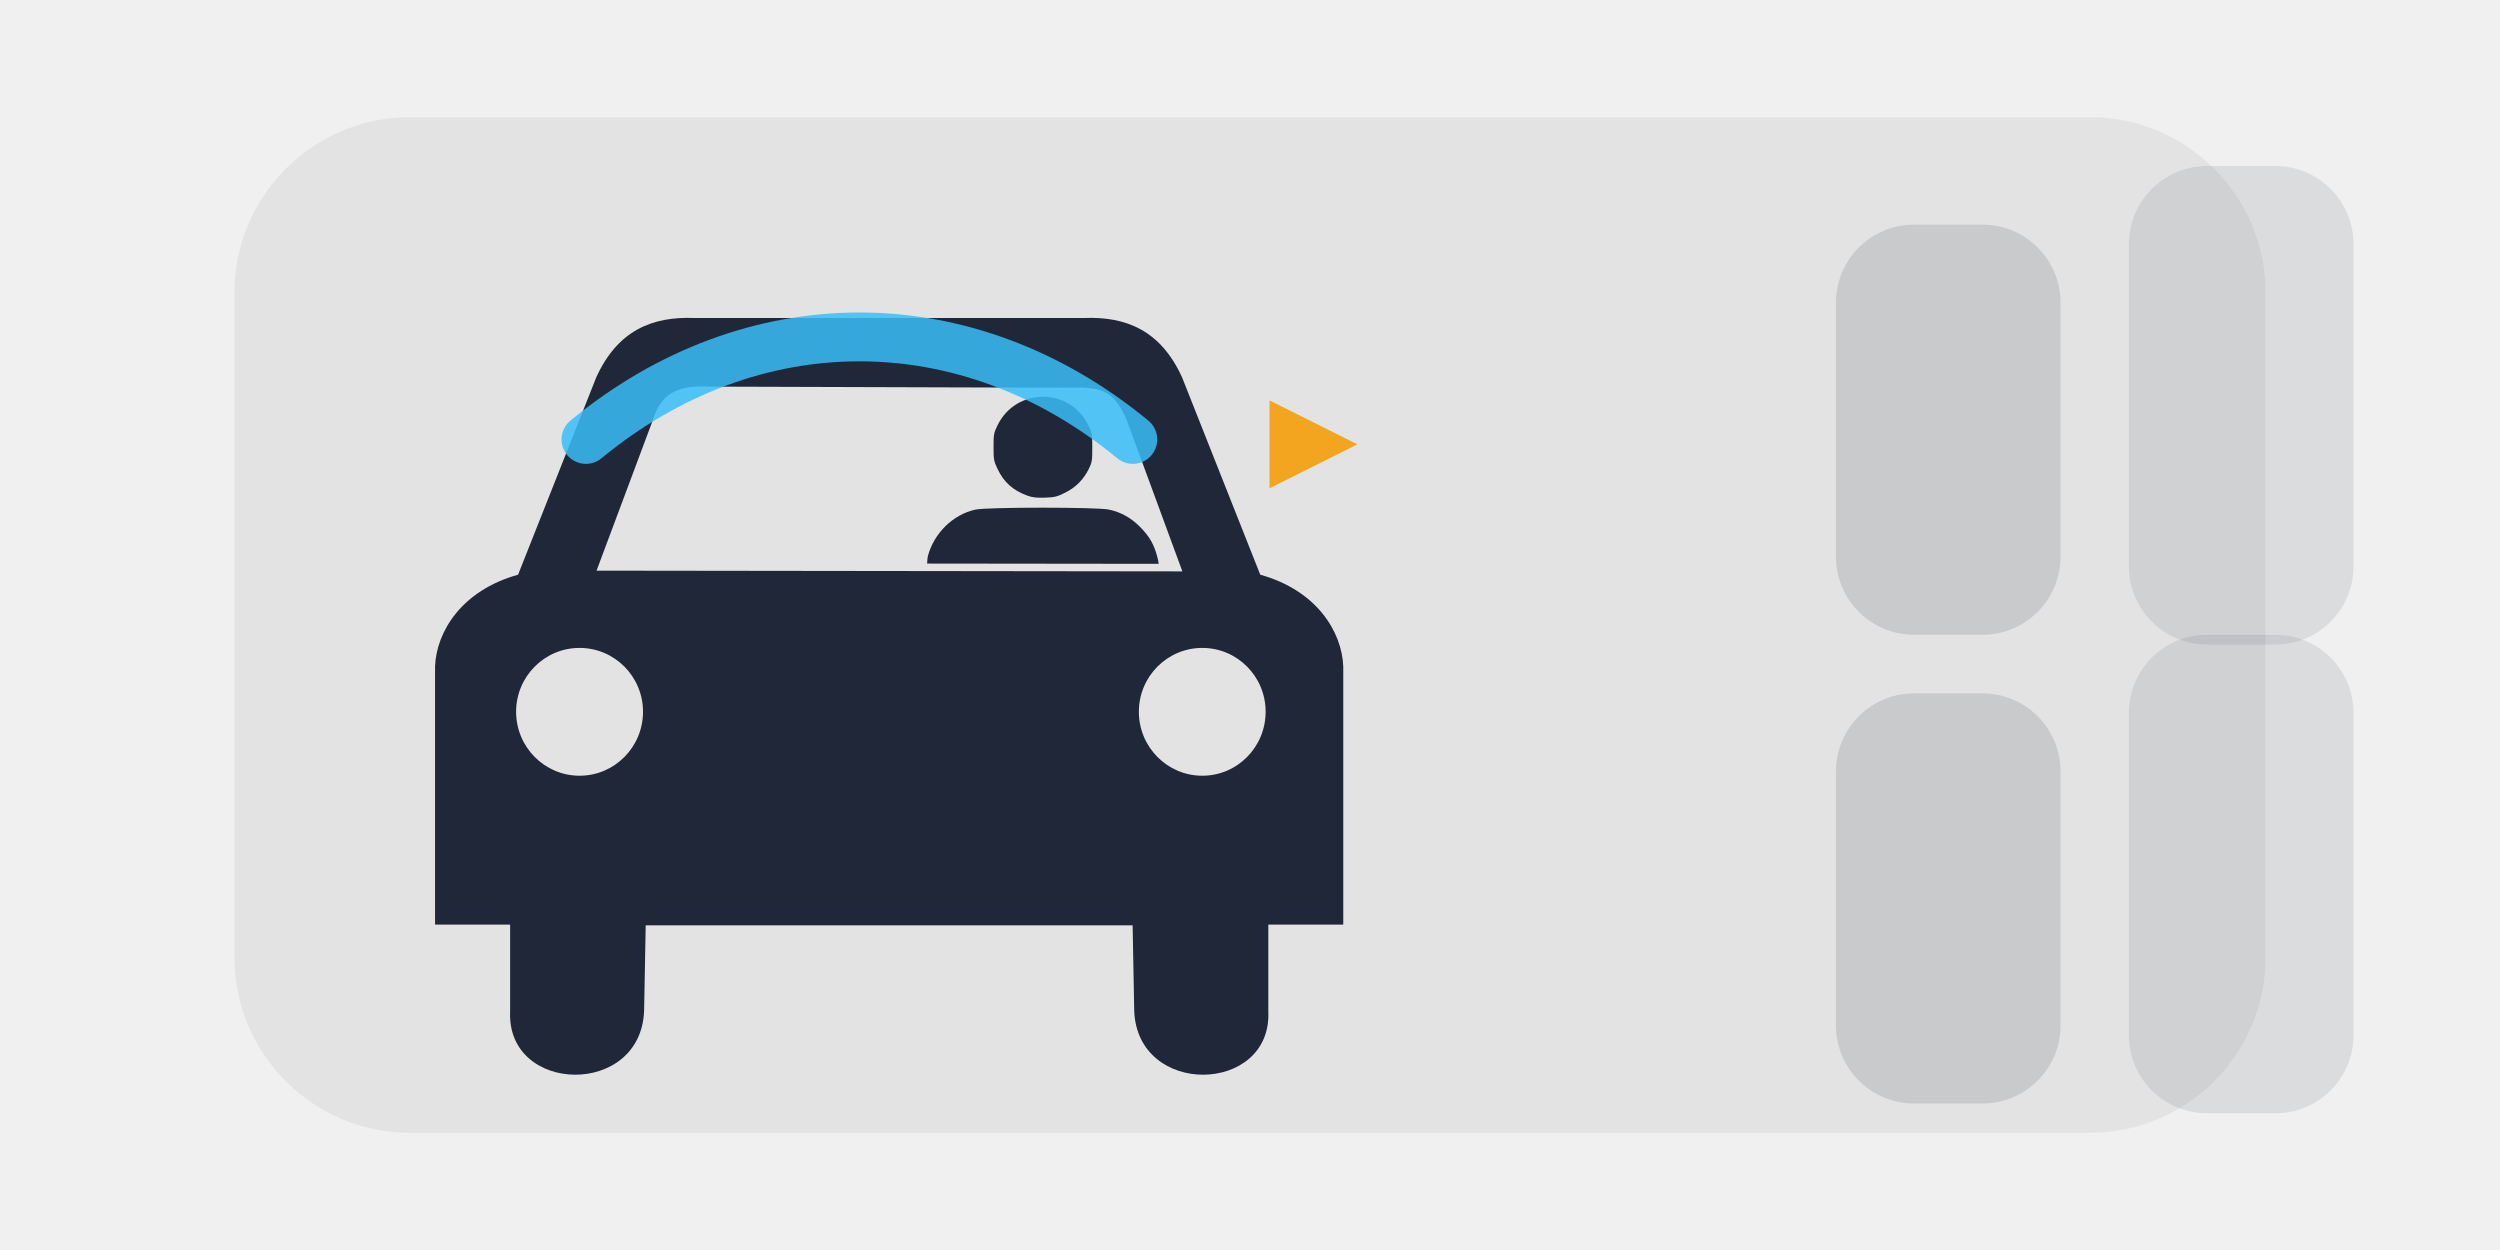
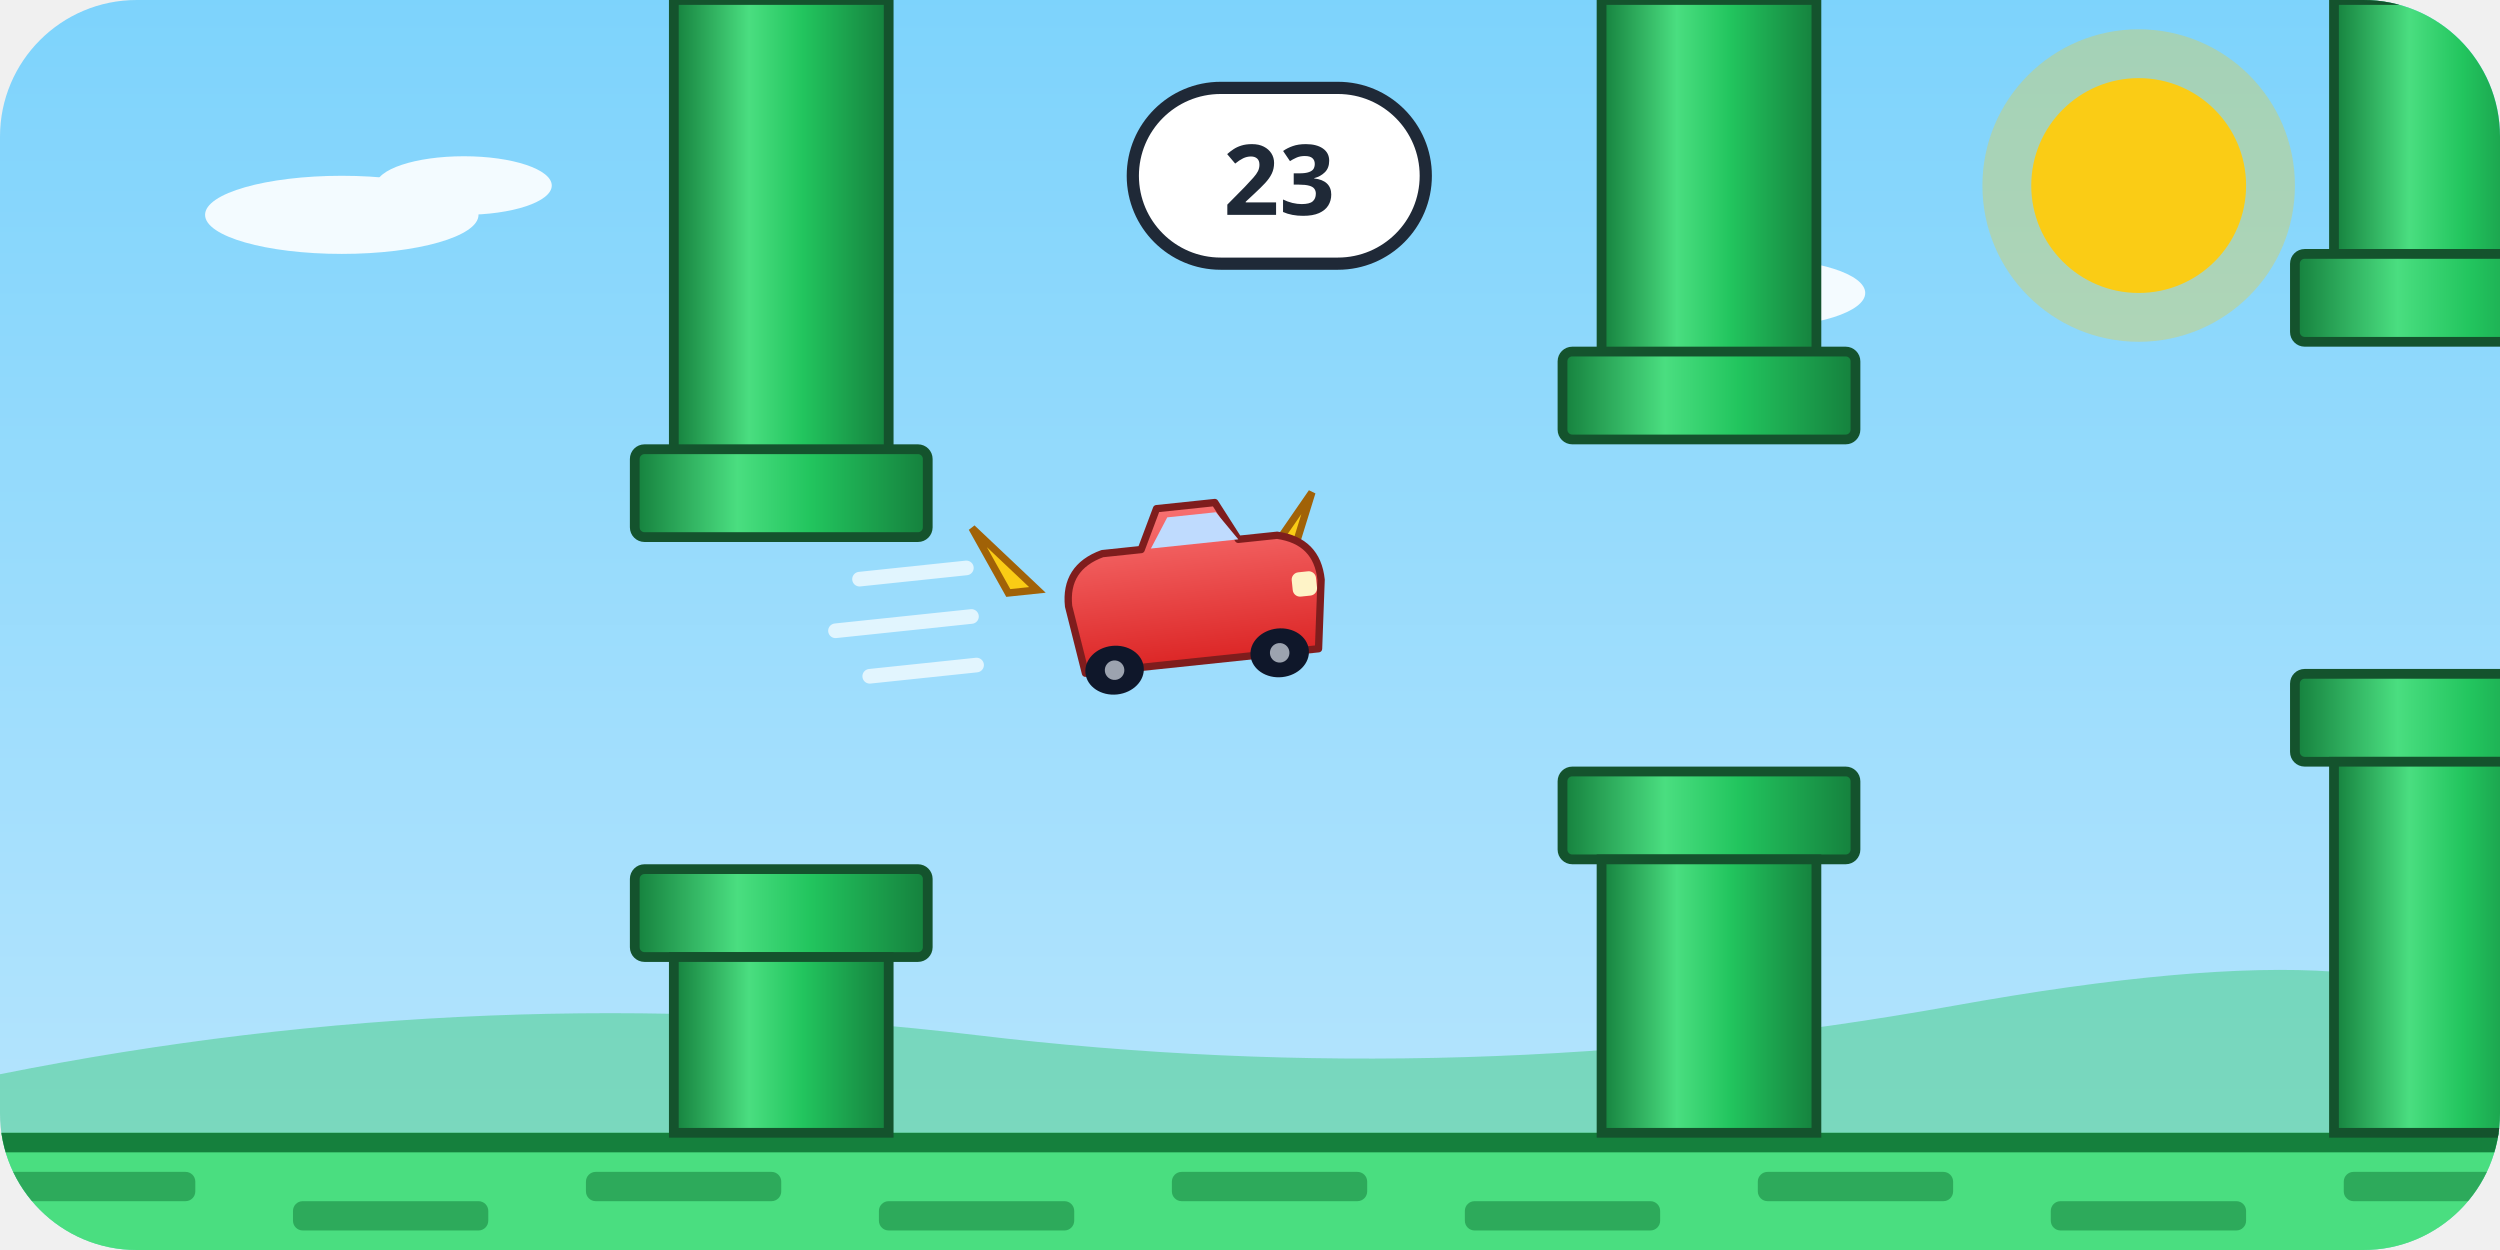
- <svg xmlns="http://www.w3.org/2000/svg" viewBox="0 0 512 256" role="img" aria-label="Flappy car preview">
-   <rect x="48" y="24" width="416" height="208" rx="36" fill="#0f172a" opacity="0.06" />
-   <g opacity="0.9">
-     <rect x="376" y="46" width="46" height="84" rx="16" fill="#0f172a" opacity="0.14" />
-     <rect x="376" y="142" width="46" height="84" rx="16" fill="#0f172a" opacity="0.14" />
-     <rect x="436" y="34" width="46" height="98" rx="16" fill="#0f172a" opacity="0.10" />
-     <rect x="436" y="130" width="46" height="98" rx="16" fill="#0f172a" opacity="0.10" />
-   </g>
-   <g transform="translate(86 62) scale(0.62)" opacity="0.92">
-     <g transform="translate(2.441785,-204.5661)" style="fill:#0f172a;fill-opacity:1;stroke:none">
-       <path d="M -53.583,-415.359 C -67.309,-415.844 -79.137,-411.403 -86.432,-395.452 L -112.768,-329.507 C -131.957,-324.217 -140.311,-310.279 -140.753,-298.843 L -140.753,-212.497 L -115.447,-212.497 L -115.447,-183.44 C -116.673,-155.748 -71.29,-154.678 -70.275,-183.729 L -69.739,-212.25 L 94.421,-212.25 L 94.957,-183.729 C 95.972,-154.678 141.396,-155.748 140.17,-183.44 L 140.17,-212.497 L 165.435,-212.497 L 165.435,-298.843 C 164.992,-310.279 156.639,-324.217 137.45,-329.507 L 111.113,-395.452 C 103.819,-411.403 91.991,-415.844 78.265,-415.359 L -53.583,-415.359 z M -50.574,-392.484 C -49.426,-392.49 -48.216,-392.451 -46.989,-392.402 L 72.082,-392.031 C 82.98,-392.285 87.602,-392.03 92.237,-381.727 L 111.196,-330.62 L -86.308,-330.867 L -67.555,-380.614 C -64.631,-390.572 -58.611,-392.44 -50.574,-392.484 z M -92.037,-305.025 C -80.233,-305.025 -70.646,-295.479 -70.646,-283.676 C -70.646,-271.872 -80.233,-262.285 -92.037,-262.285 C -103.84,-262.285 -113.428,-271.872 -113.428,-283.676 C -113.428,-295.479 -103.84,-305.025 -92.037,-305.025 z M 117.914,-305.025 C 129.717,-305.025 139.263,-295.479 139.263,-283.676 C 139.263,-271.872 129.717,-262.285 117.914,-262.285 C 106.11,-262.285 96.523,-271.872 96.523,-283.676 C 96.523,-295.479 106.11,-305.025 117.914,-305.025 z M 103.222,-333.144 L 103.222,-333.144 z M 103.222,-333.144 C 103.116,-333.937 102.97,-334.557 102.802,-335.213 C 101.697,-339.534 100.218,-342.162 97.044,-345.379 C 93.958,-348.508 90.488,-350.426 86.428,-351.287 C 82.442,-352.132 45.473,-352.134 41.475,-351.287 C 33.886,-349.679 27.38,-343.348 25.371,-335.633 C 25.286,-335.308 25.201,-334.404 25.131,-333.234 L 103.222,-333.144 z M 64.176,-389.013 C 58.091,-389.002 52.014,-385.838 48.882,-379.476 C 47.628,-376.929 47.533,-376.523 47.533,-372.249 C 47.533,-368.025 47.62,-367.53 48.822,-364.992 C 50.995,-360.406 54.081,-357.679 59.048,-355.905 C 60.599,-355.352 62.041,-355.178 64.866,-355.276 C 68.233,-355.392 68.926,-355.582 71.704,-356.955 C 75.281,-358.723 77.907,-361.351 79.681,-364.962 C 80.736,-367.112 80.82,-367.688 80.82,-372.039 C 80.82,-376.563 80.765,-376.877 79.471,-379.506 C 76.344,-385.857 70.261,-389.023 64.176,-389.013 z" transform="matrix(0.9797897,0,0,0.9877946,140.4668,619.8898)" />
+ <svg xmlns="http://www.w3.org/2000/svg" viewBox="0 0 512 256" role="img" aria-label="Flappy Car preview">
+   <defs>
+     <linearGradient id="fcSky" x1="0" y1="0" x2="0" y2="1">
+       <stop offset="0%" stop-color="#7DD3FC" />
+       <stop offset="100%" stop-color="#BAE6FD" />
+     </linearGradient>
+     <linearGradient id="fcPipe" x1="0" y1="0" x2="1" y2="0">
+       <stop offset="0%" stop-color="#15803D" />
+       <stop offset="35%" stop-color="#4ADE80" />
+       <stop offset="60%" stop-color="#22C55E" />
+       <stop offset="100%" stop-color="#15803D" />
+     </linearGradient>
+     <linearGradient id="fcCar" x1="0" y1="0" x2="0" y2="1">
+       <stop offset="0%" stop-color="#F87171" />
+       <stop offset="100%" stop-color="#DC2626" />
+     </linearGradient>
+     <clipPath id="fcFrame">
+       <rect width="512" height="256" rx="28" />
+     </clipPath>
+   </defs>
+   <g clip-path="url(#fcFrame)">
+     <rect width="512" height="256" fill="url(#fcSky)" />
+     <circle cx="438" cy="38" r="22" fill="#FACC15" />
+     <circle cx="438" cy="38" r="32" fill="#FACC15" opacity="0.3" />
+     <g fill="white" opacity="0.9">
+       <ellipse cx="70" cy="44" rx="28" ry="8" />
+       <ellipse cx="95" cy="38" rx="18" ry="6" />
+       <ellipse cx="360" cy="60" rx="22" ry="7" />
+     </g>
+     <path d="M 0,220 Q 100,200 200,212 T 400,206 T 512,214 L 512,256 L 0,256 Z" fill="#22C55E" opacity="0.4" />
+     <rect x="0" y="232" width="512" height="24" fill="#4ADE80" />
+     <rect x="0" y="232" width="512" height="4" fill="#15803D" />
+     <g fill="#15803D" opacity="0.55">
+       <rect x="0" y="240" width="40" height="6" rx="2" />
+       <rect x="60" y="246" width="40" height="6" rx="2" />
+       <rect x="120" y="240" width="40" height="6" rx="2" />
+       <rect x="180" y="246" width="40" height="6" rx="2" />
+       <rect x="240" y="240" width="40" height="6" rx="2" />
+       <rect x="300" y="246" width="40" height="6" rx="2" />
+       <rect x="360" y="240" width="40" height="6" rx="2" />
+       <rect x="420" y="246" width="40" height="6" rx="2" />
+       <rect x="480" y="240" width="40" height="6" rx="2" />
+     </g>
+     <g stroke="#14532D" stroke-width="2">
+       <rect x="138" y="0" width="44" height="100" fill="url(#fcPipe)" />
+       <rect x="130" y="92" width="60" height="18" fill="url(#fcPipe)" rx="2" />
+       <rect x="130" y="178" width="60" height="18" fill="url(#fcPipe)" rx="2" />
+       <rect x="138" y="196" width="44" height="36" fill="url(#fcPipe)" />
+     </g>
+     <g stroke="#14532D" stroke-width="2">
+       <rect x="328" y="0" width="44" height="80" fill="url(#fcPipe)" />
+       <rect x="320" y="72" width="60" height="18" fill="url(#fcPipe)" rx="2" />
+       <rect x="320" y="158" width="60" height="18" fill="url(#fcPipe)" rx="2" />
+       <rect x="328" y="176" width="44" height="56" fill="url(#fcPipe)" />
+     </g>
+     <g stroke="#14532D" stroke-width="2">
+       <rect x="478" y="0" width="44" height="60" fill="url(#fcPipe)" />
+       <rect x="470" y="52" width="60" height="18" fill="url(#fcPipe)" rx="2" />
+       <rect x="470" y="138" width="60" height="18" fill="url(#fcPipe)" rx="2" />
+       <rect x="478" y="156" width="44" height="76" fill="url(#fcPipe)" />
+     </g>
+     <g transform="translate(220, 116) rotate(-6)">
+       <g stroke="white" stroke-width="3" stroke-linecap="round" opacity="0.7">
+         <line x1="-44" y1="-2" x2="-22" y2="-2" />
+         <line x1="-50" y1="8" x2="-22" y2="8" />
+         <line x1="-44" y1="18" x2="-22" y2="18" />
+       </g>
+       <path d="M -8,4 L -20,-10 L -14,4 Z" fill="#FACC15" stroke="#A16207" stroke-width="1.5" />
+       <path d="M 38,4 L 50,-10 L 44,4 Z" fill="#FACC15" stroke="#A16207" stroke-width="1.5" />
+       <path d="M 0,22                L -2,8                Q -2,0 6,-2                L 14,-2                L 18,-10                L 30,-10                L 34,-2                L 42,-2                Q 50,0 50,8                L 48,22 Z" fill="url(#fcCar)" stroke="#7F1D1D" stroke-width="1.5" stroke-linejoin="round" />
+       <path d="M 16,-2 L 20,-8 L 30,-8 L 34,-2 Z" fill="#BFDBFE" />
+       <rect x="44" y="6" width="5" height="5" rx="1.5" fill="#FEF3C7" />
+       <ellipse cx="6" cy="22" rx="6" ry="5" fill="#0F172A" />
+       <ellipse cx="40" cy="22" rx="6" ry="5" fill="#0F172A" />
+       <circle cx="6" cy="22" r="2" fill="#9CA3AF" />
+       <circle cx="40" cy="22" r="2" fill="#9CA3AF" />
+     </g>
+     <g transform="translate(232, 18)">
+       <rect x="0" y="0" width="60" height="36" rx="18" fill="white" stroke="#1F2937" stroke-width="2.5" />
+       <text x="30" y="26" text-anchor="middle" font-family="sans-serif" font-weight="900" font-size="20" fill="#1F2937">23</text>
    </g>
  </g>
-   <path d="M120 90c34-28 78-28 112 0" fill="none" stroke="#38bdf8" stroke-width="10" stroke-linecap="round" opacity="0.85" />
-   <path d="M260 82l18 9-18 9z" fill="#f59e0b" opacity="0.9" />
</svg>
